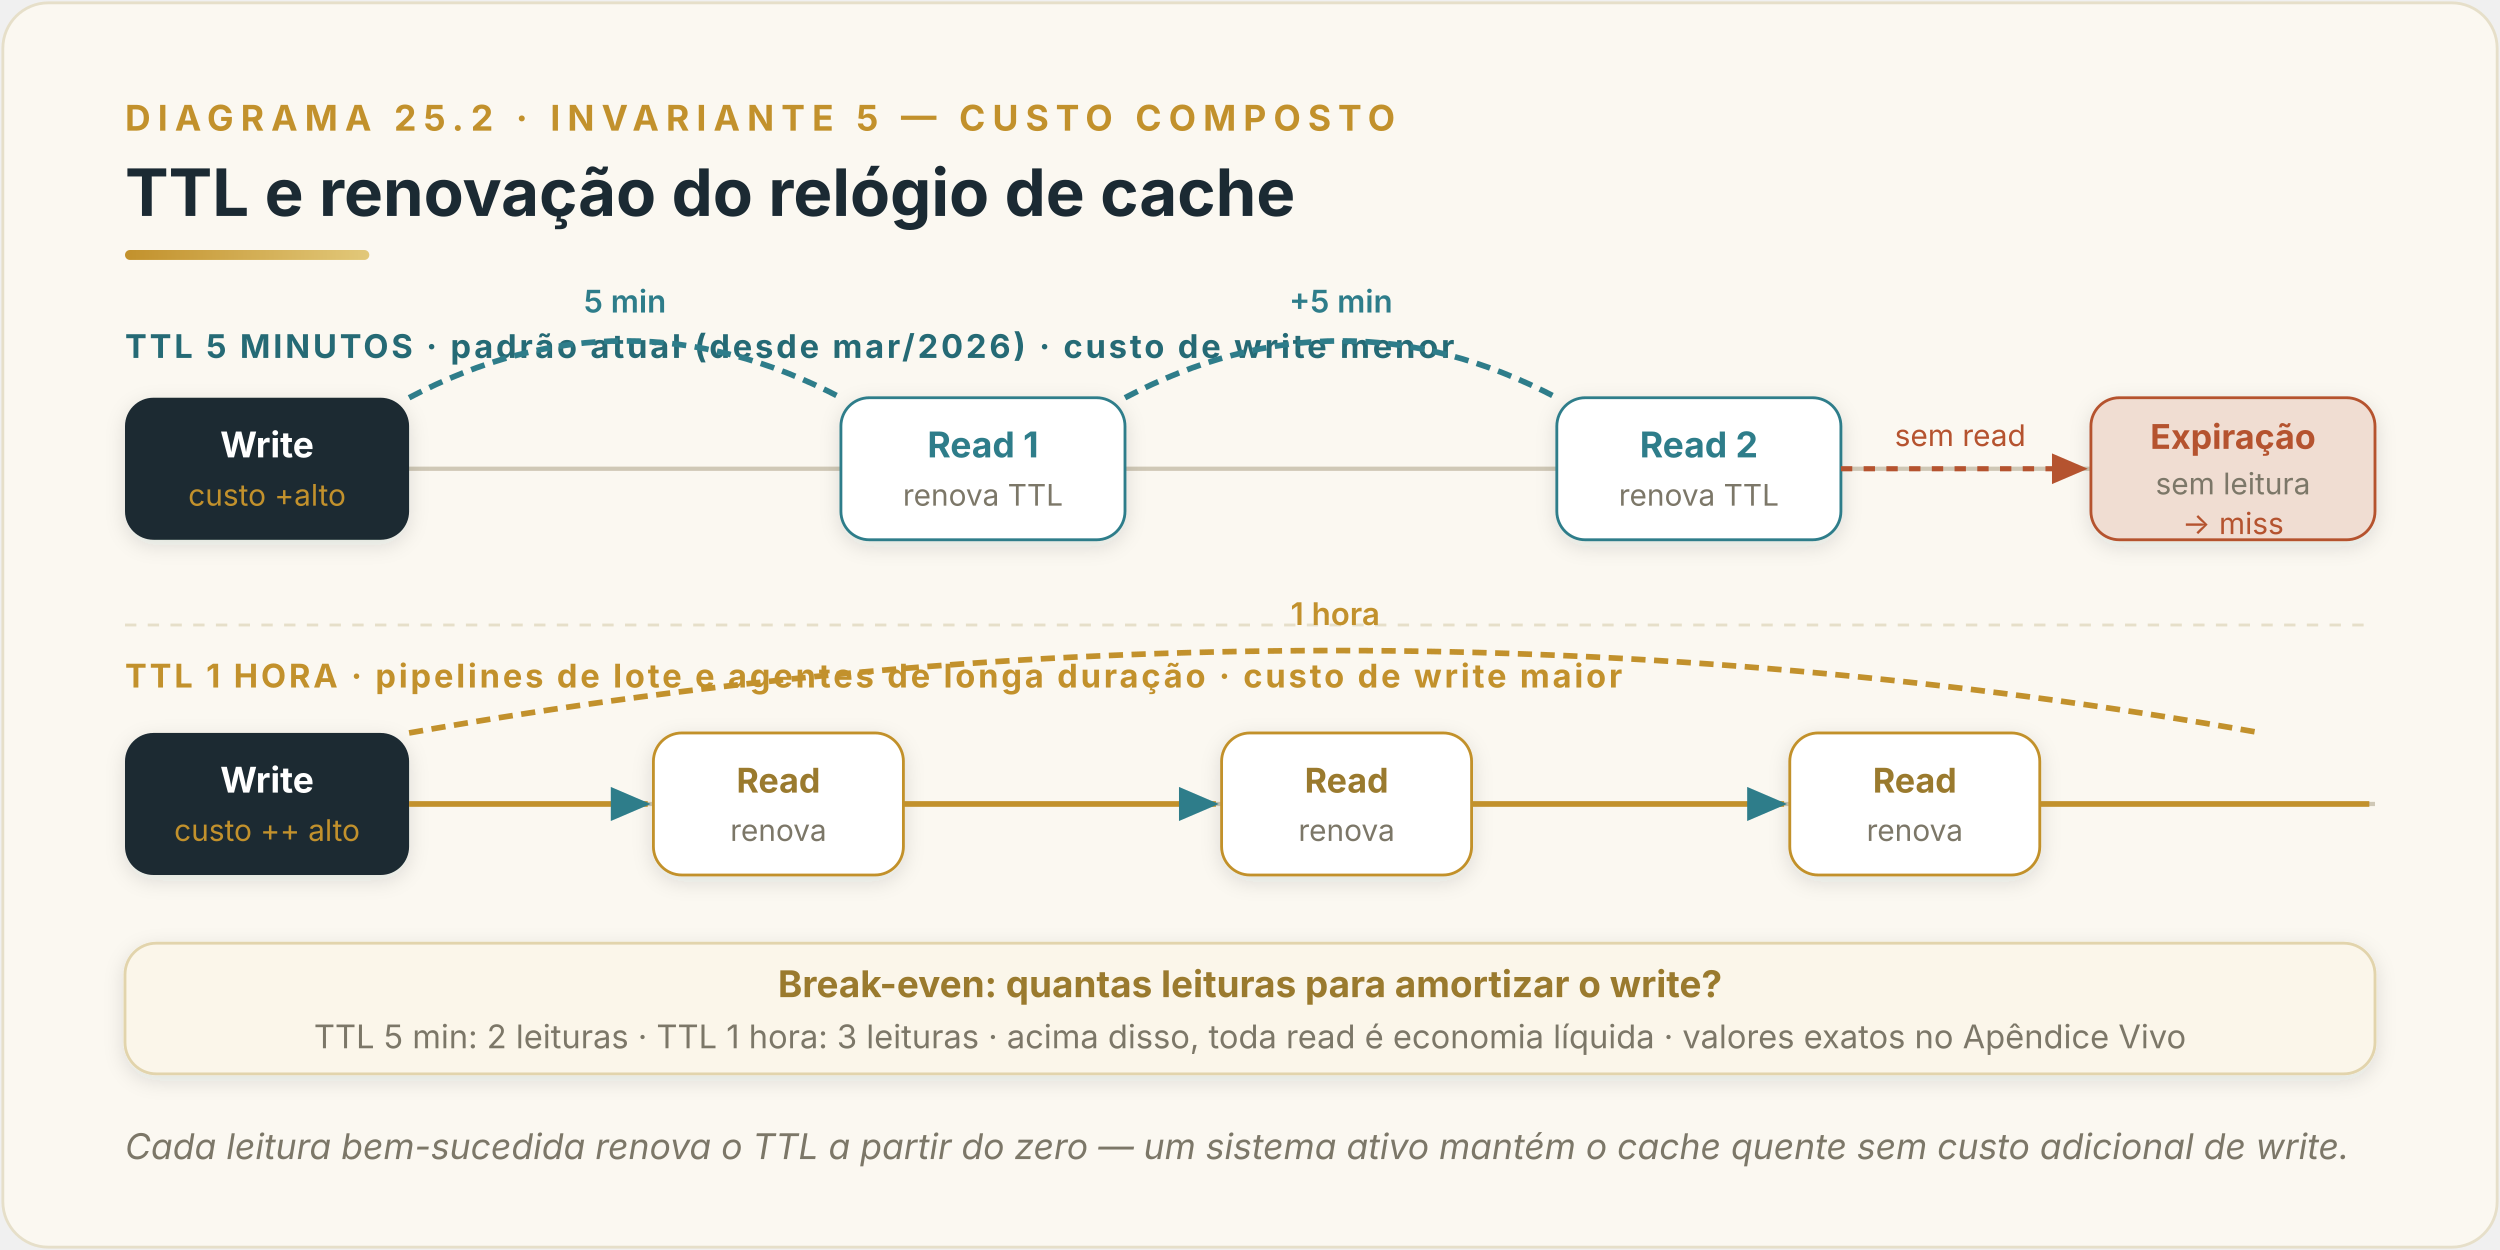
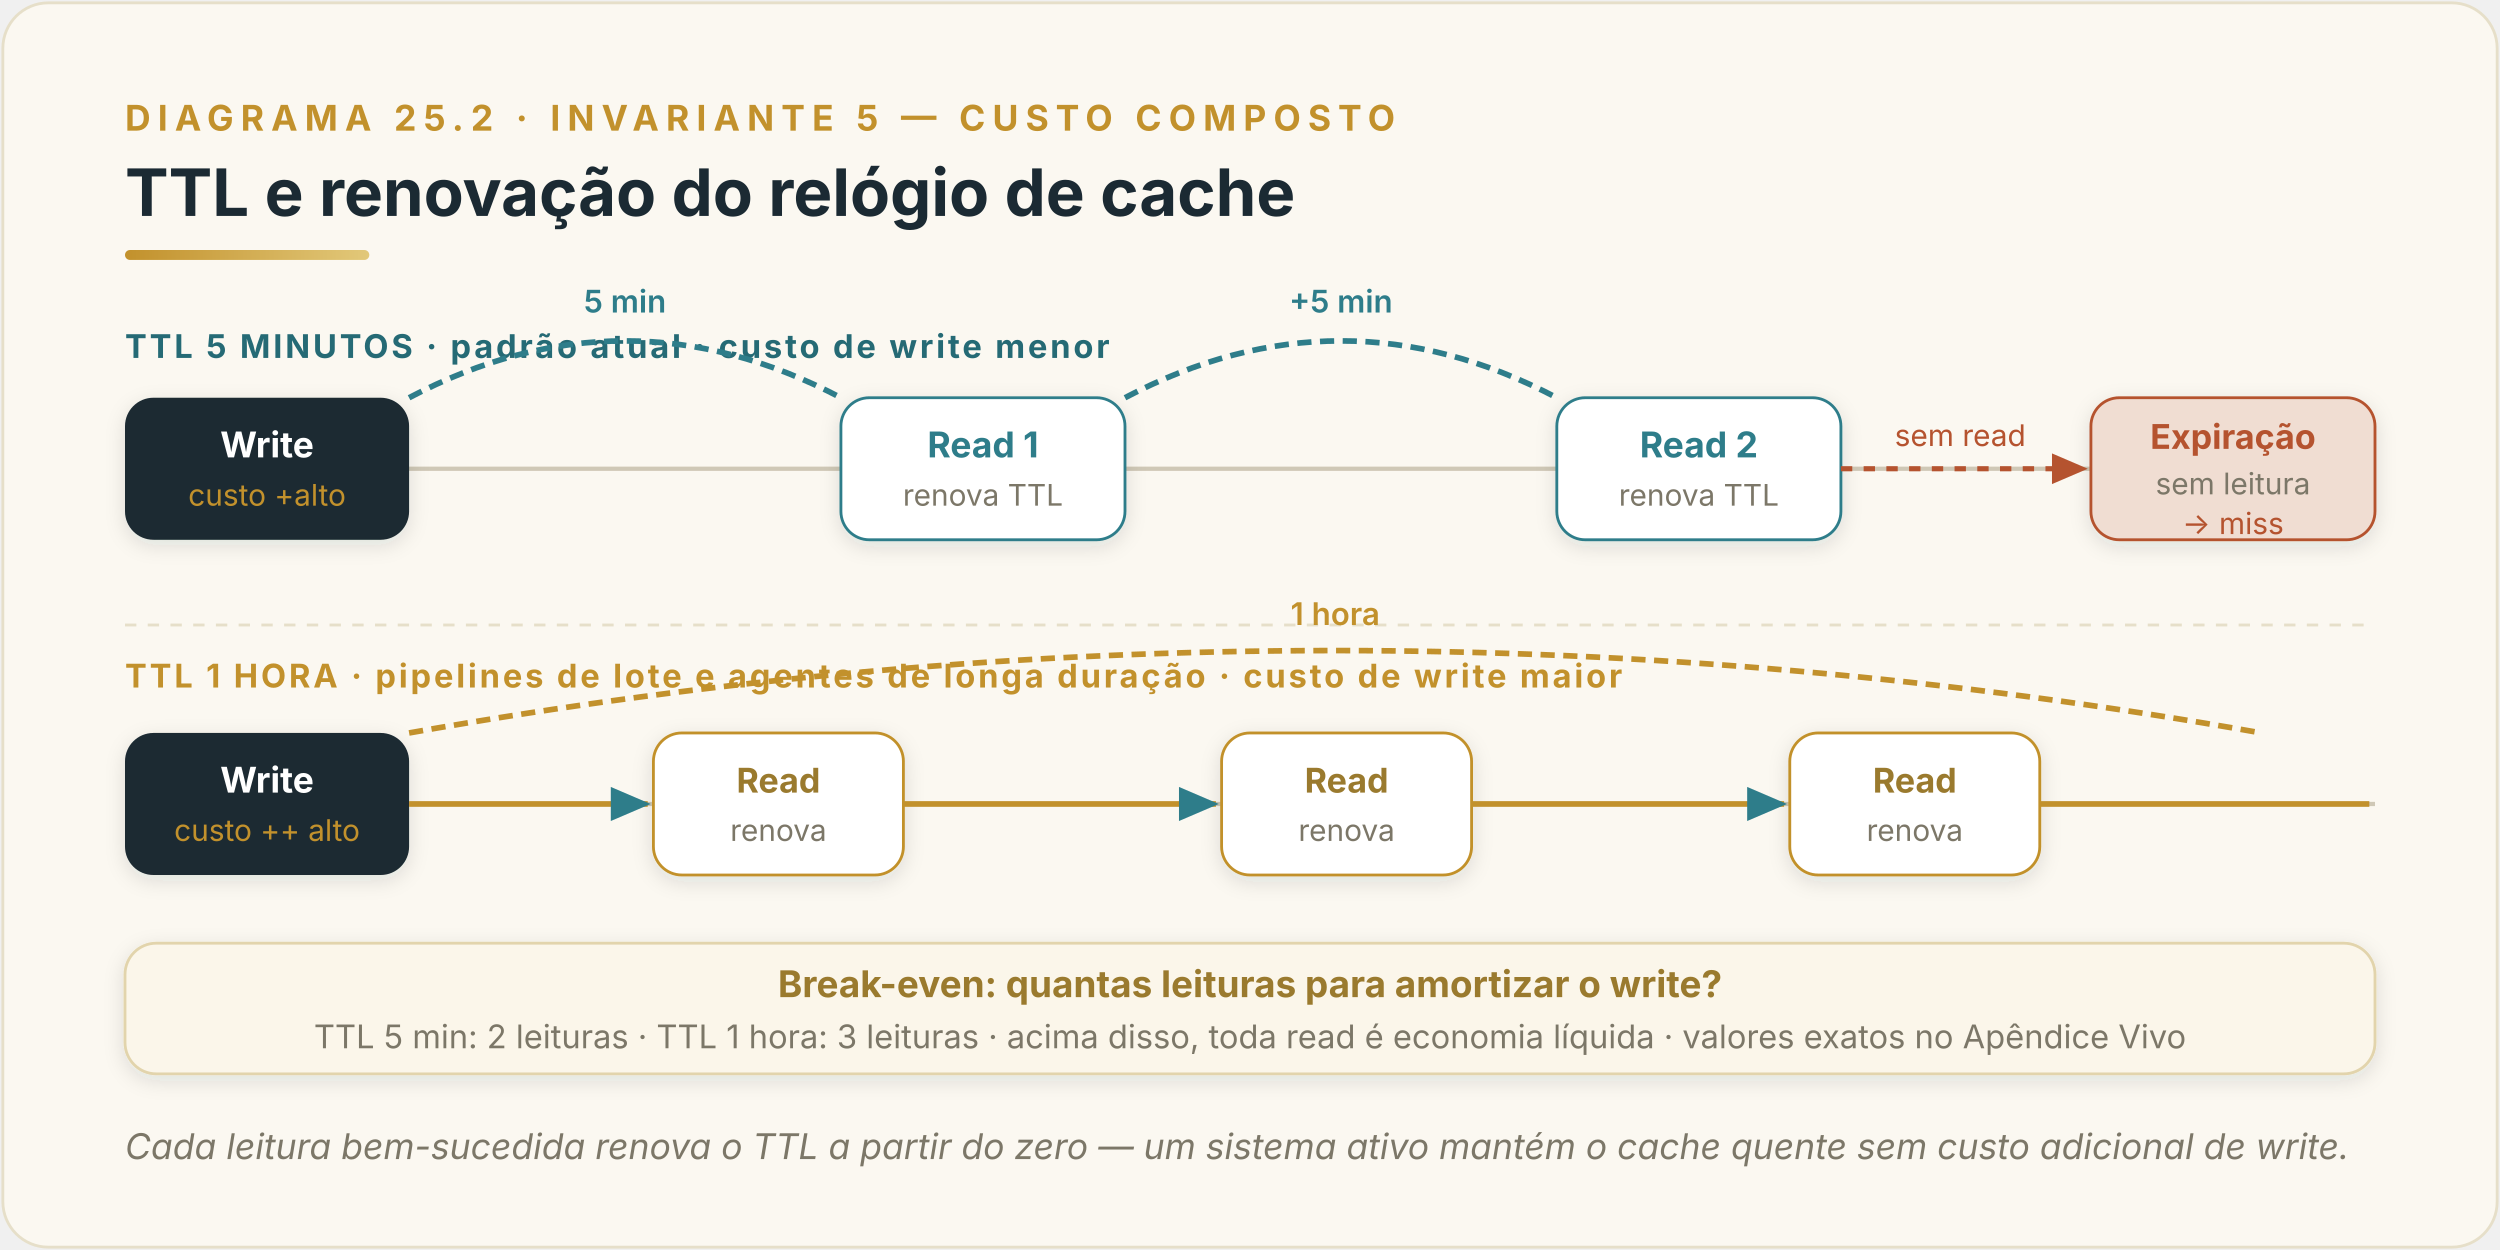
<svg xmlns="http://www.w3.org/2000/svg" viewBox="0 0 880 440" font-family="'Inter','Segoe UI','Helvetica Neue',Arial,sans-serif">
  <defs>
    <filter id="sh252" x="-20%" y="-20%" width="140%" height="140%">
      <feDropShadow dx="0" dy="2" stdDeviation="3.5" flood-color="#1B2A33" flood-opacity="0.12" />
    </filter>
    <linearGradient id="goldRule252" x1="0" y1="0" x2="1" y2="0">
      <stop offset="0" stop-color="#C2912C" />
      <stop offset="1" stop-color="#E2C879" />
    </linearGradient>
    <marker id="arrInk252" markerWidth="9" markerHeight="9" refX="6.5" refY="3" orient="auto" markerUnits="strokeWidth">
      <path d="M0,0 L7,3 L0,6 Z" fill="#44525C" />
    </marker>
    <marker id="arrTeal252" markerWidth="9" markerHeight="9" refX="6.5" refY="3" orient="auto" markerUnits="strokeWidth">
      <path d="M0,0 L7,3 L0,6 Z" fill="#2E7D8A" />
    </marker>
    <marker id="arrRed252" markerWidth="9" markerHeight="9" refX="6.5" refY="3" orient="auto" markerUnits="strokeWidth">
      <path d="M0,0 L7,3 L0,6 Z" fill="#B5532F" />
    </marker>
  </defs>
  <rect x="1" y="1" width="878" height="438" rx="16" fill="#FBF8F1" stroke="#E6DFC9" />
  <text x="44" y="46" font-size="12.5" letter-spacing="2.5" font-weight="700" fill="#C2912C">DIAGRAMA 25.2 · INVARIANTE 5 — CUSTO COMPOSTO</text>
  <text x="44" y="76" font-size="23" font-weight="700" fill="#1B2A33">TTL e renovação do relógio de cache</text>
  <rect x="44" y="88" width="86" height="3.5" rx="1.75" fill="url(#goldRule252)" />
-   <text x="44" y="126" font-size="11.5" font-weight="700" fill="#256A75" letter-spacing="1">TTL 5 MINUTOS · padrão atual (desde mar/2026) · custo de write menor</text>
+   <text x="44" y="126" font-size="11.5" font-weight="700" fill="#256A75" letter-spacing="1">TTL 5 MINUTOS · padrão atual · custo de write menor</text>
  <line x1="44" y1="165" x2="836" y2="165" stroke="#CFC8B6" stroke-width="1.5" />
  <g filter="url(#sh252)">
    <rect x="44" y="140" width="100" height="50" rx="10" fill="#1B2A33" />
  </g>
  <text x="94" y="161" font-size="12.5" font-weight="700" fill="#FFFFFF" text-anchor="middle">Write</text>
  <text x="94" y="178" font-size="10.5" fill="#C2912C" text-anchor="middle">custo +alto</text>
  <path d="M144,140 Q220,100 296,140" stroke="#2E7D8A" stroke-width="2" fill="none" stroke-dasharray="5 3" />
  <text x="220" y="110" font-size="11" fill="#2E7D8A" text-anchor="middle" font-weight="600">5 min</text>
  <g filter="url(#sh252)">
    <rect x="296" y="140" width="100" height="50" rx="10" fill="#FFFFFF" stroke="#2E7D8A" />
  </g>
  <text x="346" y="161" font-size="12.5" font-weight="700" fill="#2E7D8A" text-anchor="middle">Read 1</text>
  <text x="346" y="178" font-size="10.5" fill="#7C7768" text-anchor="middle">renova TTL</text>
  <path d="M396,140 Q472,100 548,140" stroke="#2E7D8A" stroke-width="2" fill="none" stroke-dasharray="5 3" />
  <text x="472" y="110" font-size="11" fill="#2E7D8A" text-anchor="middle" font-weight="600">+5 min</text>
  <g filter="url(#sh252)">
    <rect x="548" y="140" width="100" height="50" rx="10" fill="#FFFFFF" stroke="#2E7D8A" />
  </g>
  <text x="598" y="161" font-size="12.5" font-weight="700" fill="#2E7D8A" text-anchor="middle">Read 2</text>
  <text x="598" y="178" font-size="10.5" fill="#7C7768" text-anchor="middle">renova TTL</text>
  <g filter="url(#sh252)">
    <rect x="736" y="140" width="100" height="50" rx="10" fill="#F0DDD2" stroke="#B5532F" />
  </g>
  <text x="786" y="158" font-size="12" font-weight="700" fill="#B5532F" text-anchor="middle">Expiração</text>
  <text x="786" y="174" font-size="10.5" fill="#7C7768" text-anchor="middle">sem leitura</text>
  <text x="786" y="188" font-size="10.5" fill="#B5532F" text-anchor="middle">→ miss</text>
  <path d="M648,165 H734" stroke="#B5532F" stroke-width="1.8" stroke-dasharray="4 4" marker-end="url(#arrRed252)" fill="none" />
  <text x="690" y="157" font-size="10.5" fill="#B5532F" text-anchor="middle">sem read</text>
  <line x1="44" y1="220" x2="836" y2="220" stroke="#E6DFC9" stroke-width="1" stroke-dasharray="4 4" />
  <text x="44" y="242" font-size="11.5" font-weight="700" fill="#C2912C" letter-spacing="1">TTL 1 HORA · pipelines de lote e agentes de longa duração · custo de write maior</text>
  <line x1="44" y1="283" x2="836" y2="283" stroke="#CFC8B6" stroke-width="1.5" />
  <g filter="url(#sh252)">
    <rect x="44" y="258" width="100" height="50" rx="10" fill="#1B2A33" />
  </g>
  <text x="94" y="279" font-size="12.5" font-weight="700" fill="#FFFFFF" text-anchor="middle">Write</text>
  <text x="94" y="296" font-size="10.5" fill="#C2912C" text-anchor="middle">custo ++ alto</text>
  <path d="M144,258 Q470,200 796,258" stroke="#C2912C" stroke-width="2" fill="none" stroke-dasharray="5 3" />
  <text x="470" y="220" font-size="11" fill="#C2912C" text-anchor="middle" font-weight="600">1 hora</text>
  <g filter="url(#sh252)">
    <rect x="230" y="258" width="88" height="50" rx="10" fill="#FFFFFF" stroke="#C2912C" />
  </g>
  <text x="274" y="279" font-size="12" font-weight="700" fill="#9A7A2E" text-anchor="middle">Read</text>
  <text x="274" y="296" font-size="10.5" fill="#7C7768" text-anchor="middle">renova</text>
  <g filter="url(#sh252)">
    <rect x="430" y="258" width="88" height="50" rx="10" fill="#FFFFFF" stroke="#C2912C" />
  </g>
  <text x="474" y="279" font-size="12" font-weight="700" fill="#9A7A2E" text-anchor="middle">Read</text>
  <text x="474" y="296" font-size="10.5" fill="#7C7768" text-anchor="middle">renova</text>
  <g filter="url(#sh252)">
    <rect x="630" y="258" width="88" height="50" rx="10" fill="#FFFFFF" stroke="#C2912C" />
  </g>
  <text x="674" y="279" font-size="12" font-weight="700" fill="#9A7A2E" text-anchor="middle">Read</text>
  <text x="674" y="296" font-size="10.5" fill="#7C7768" text-anchor="middle">renova</text>
  <path d="M144,283 H228" stroke="#C2912C" stroke-width="2" marker-end="url(#arrTeal252)" fill="none" />
  <path d="M318,283 H428" stroke="#C2912C" stroke-width="2" marker-end="url(#arrTeal252)" fill="none" />
  <path d="M518,283 H628" stroke="#C2912C" stroke-width="2" marker-end="url(#arrTeal252)" fill="none" />
  <path d="M718,283 H834" stroke="#C2912C" stroke-width="2" fill="none" />
  <g filter="url(#sh252)">
    <rect x="44" y="332" width="792" height="46" rx="11" fill="#FBF6EA" stroke="#E2D4AC" />
  </g>
  <text x="440" y="351" font-size="13" font-weight="700" fill="#9A7A2E" text-anchor="middle">Break-even: quantas leituras para amortizar o write?</text>
  <text x="440" y="369" font-size="11.5" fill="#7C7768" text-anchor="middle">TTL 5 min: 2 leituras · TTL 1 hora: 3 leituras · acima disso, toda read é economia líquida · valores exatos no Apêndice Vivo</text>
  <text x="44" y="408" font-size="12.5" fill="#7C7768" font-style="italic">Cada leitura bem-sucedida renova o TTL a partir do zero — um sistema ativo mantém o cache quente sem custo adicional de write.</text>
</svg>
